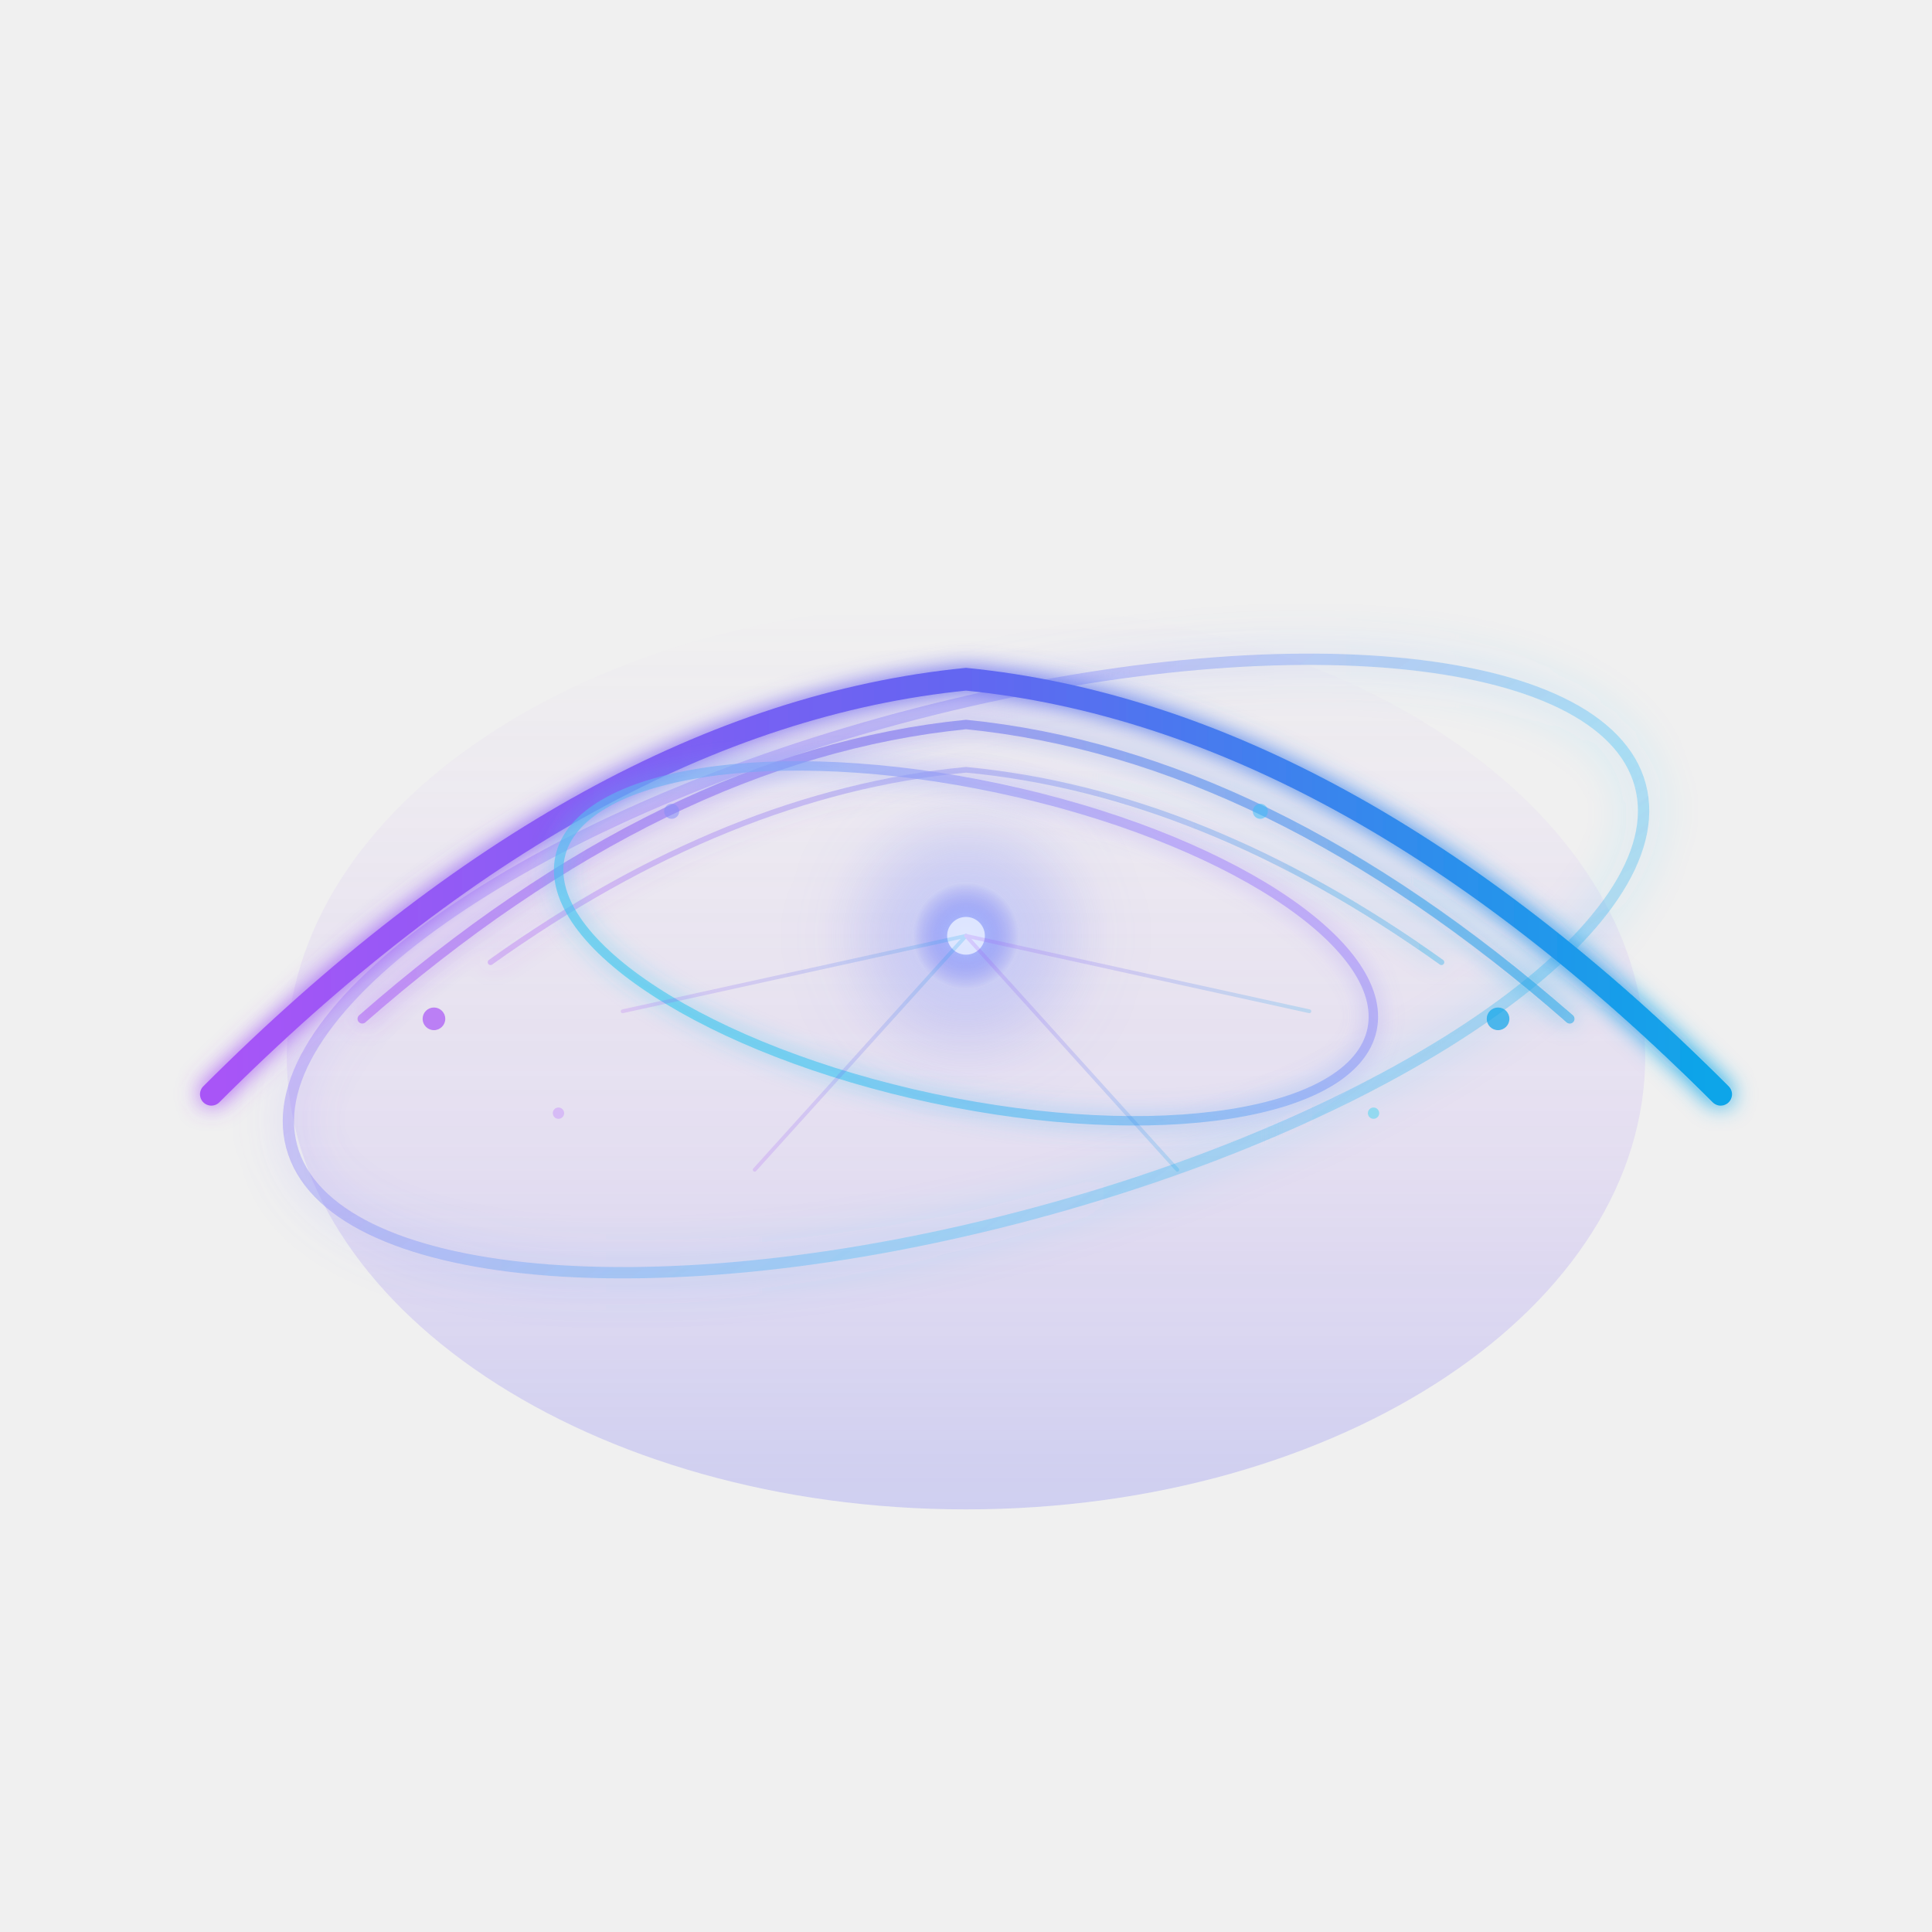
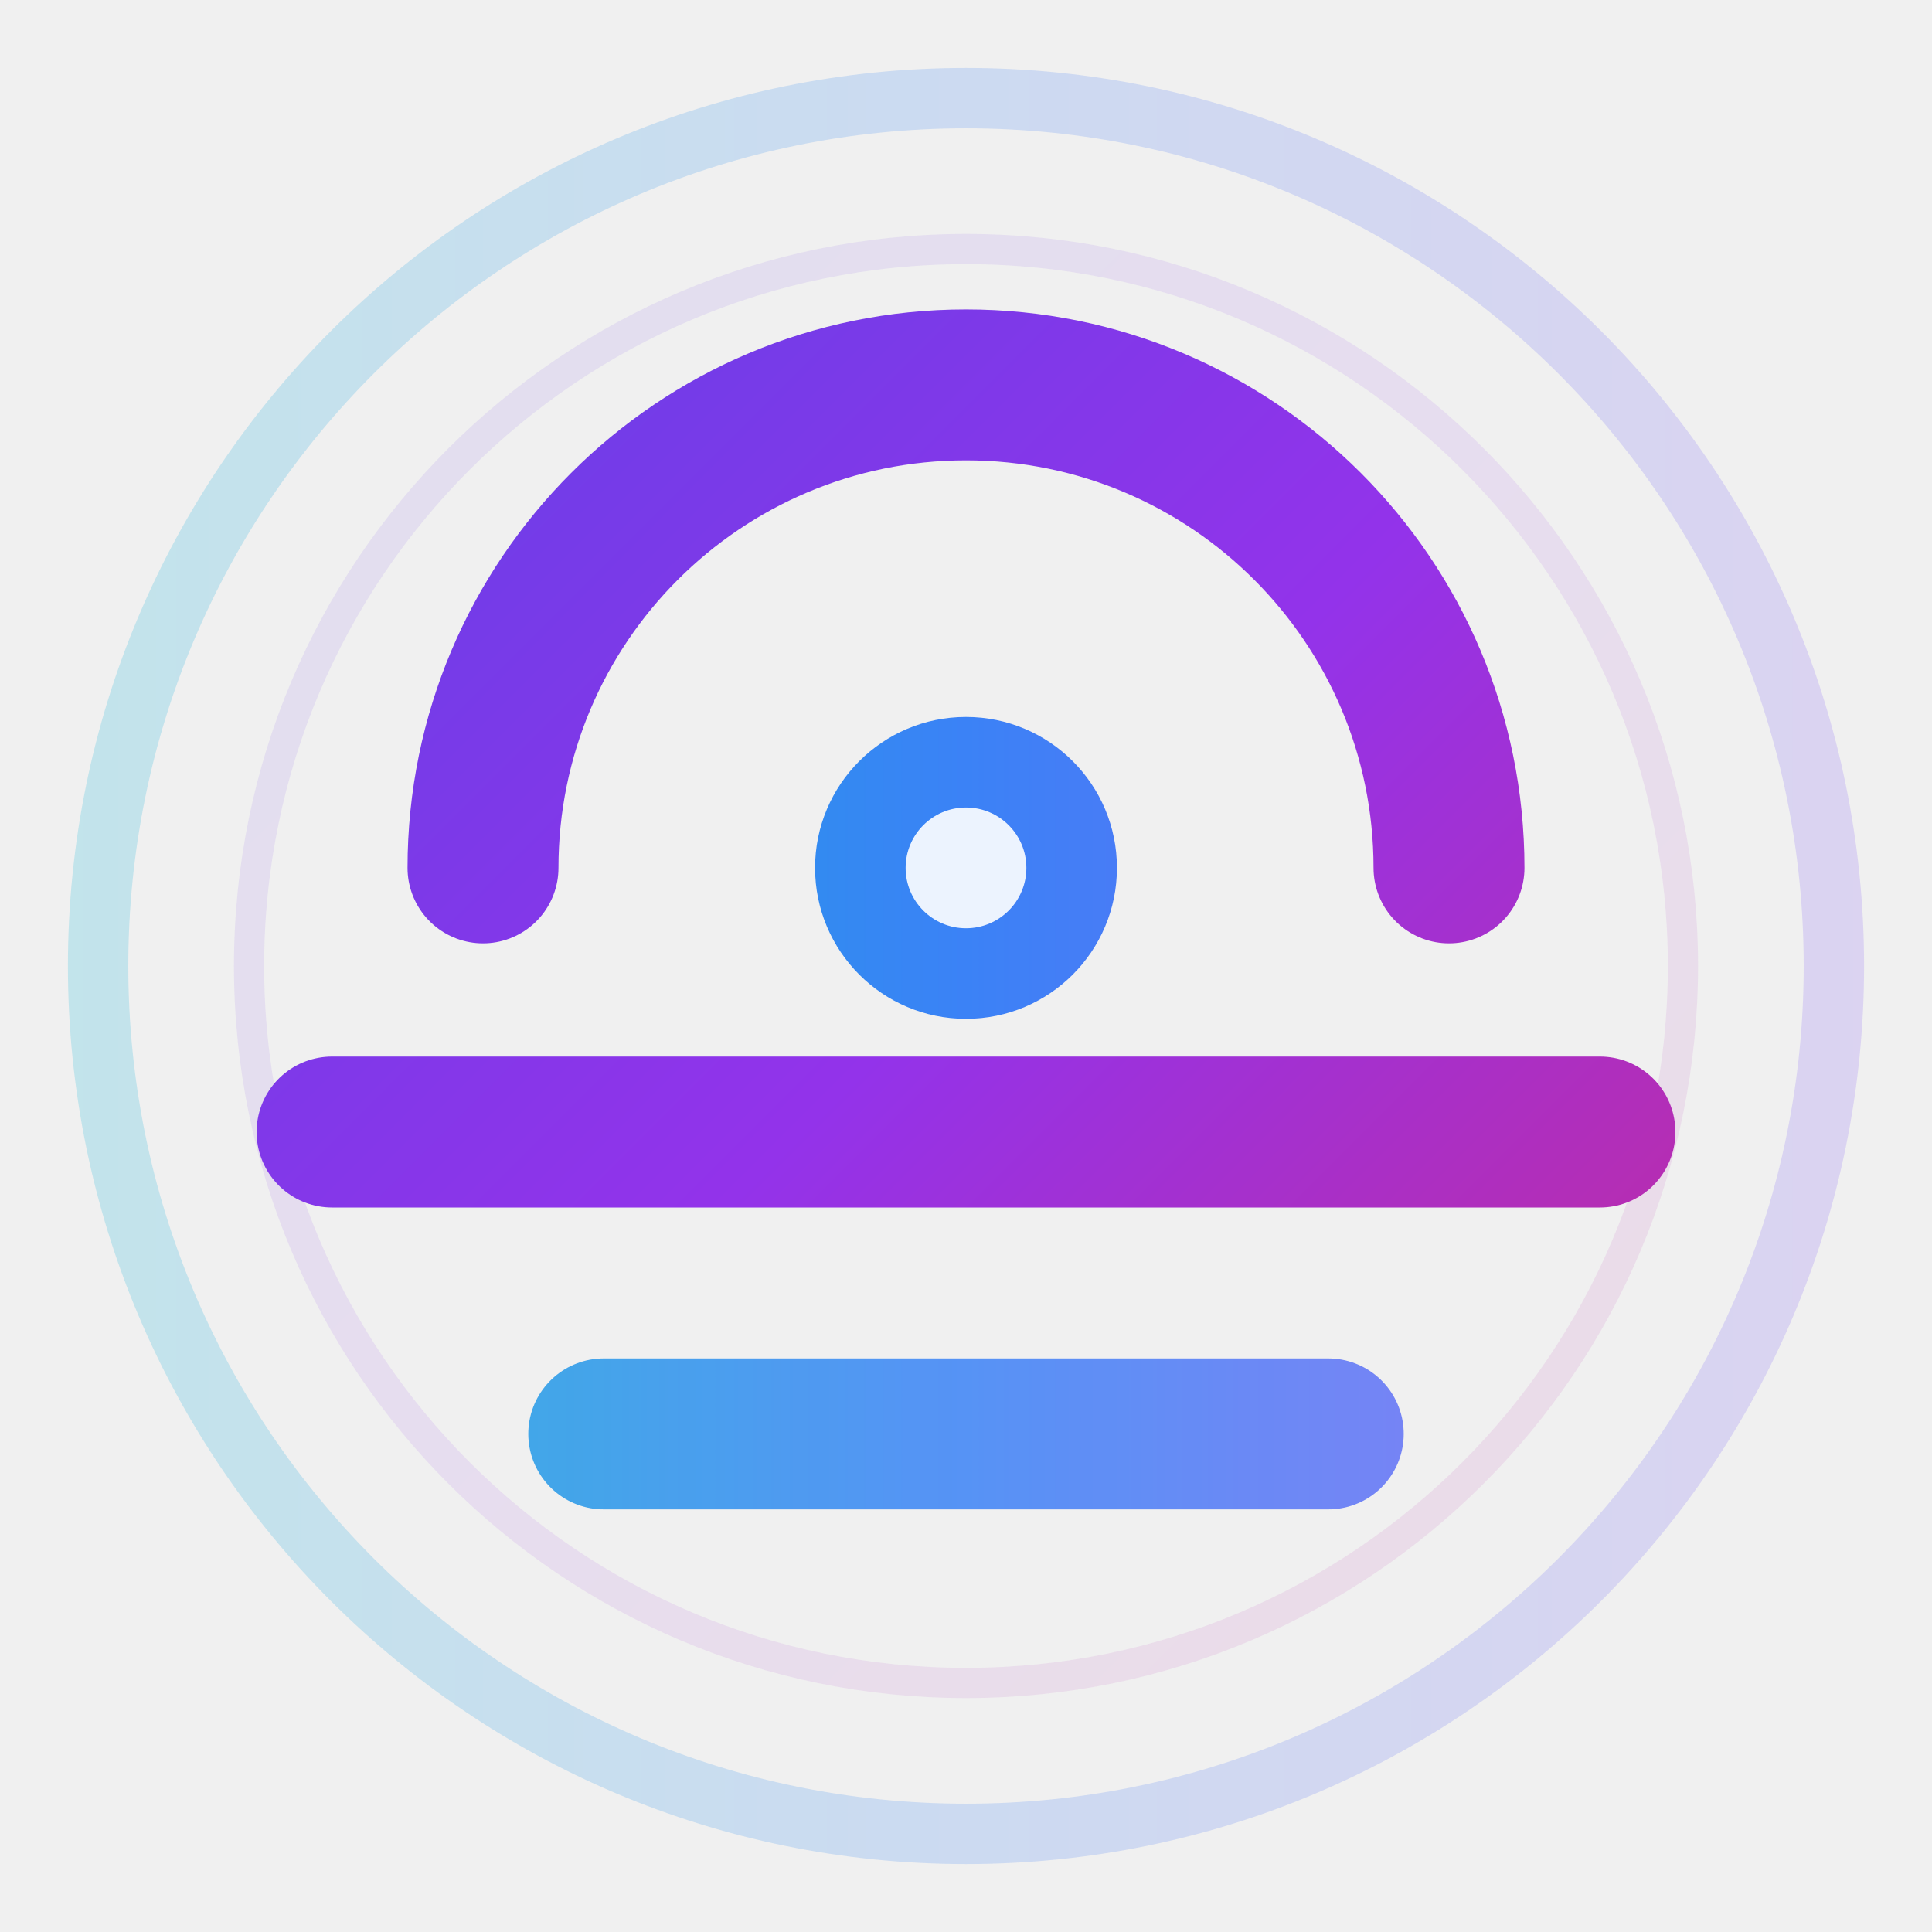
- <svg xmlns="http://www.w3.org/2000/svg" viewBox="0 0 512 512" width="512" height="512">
+ <svg xmlns="http://www.w3.org/2000/svg" viewBox="0 0 512 512" fill="none">
  <defs>
-     <linearGradient id="horizonGrad" x1="0%" y1="50%" x2="100%" y2="50%">
-       <stop offset="0%" stop-color="#a855f7" />
-       <stop offset="50%" stop-color="#6366f1" />
-       <stop offset="100%" stop-color="#0ea5e9" />
+     <linearGradient id="gradient-primary" x1="0" y1="0" x2="512" y2="512" gradientUnits="userSpaceOnUse">
+       <stop offset="0%" stop-color="#4F46E5" />
+       <stop offset="50%" stop-color="#9333EA" />
+       <stop offset="100%" stop-color="#DB2777" />
    </linearGradient>
-     <linearGradient id="arcGlow" x1="50%" y1="0%" x2="50%" y2="100%">
-       <stop offset="0%" stop-color="#a855f7" stop-opacity="0" />
-       <stop offset="60%" stop-color="#8b5cf6" stop-opacity="0.3" />
-       <stop offset="100%" stop-color="#6366f1" stop-opacity="0.6" />
+     <linearGradient id="gradient-secondary" x1="0" y1="256" x2="512" y2="256" gradientUnits="userSpaceOnUse">
+       <stop offset="0%" stop-color="#06B6D4" />
+       <stop offset="50%" stop-color="#3B82F6" />
+       <stop offset="100%" stop-color="#8B5CF6" />
    </linearGradient>
-     <radialGradient id="singularity" cx="50%" cy="50%" r="50%">
-       <stop offset="0%" stop-color="#e0e7ff" stop-opacity="1" />
-       <stop offset="30%" stop-color="#a5b4fc" stop-opacity="0.9" />
-       <stop offset="60%" stop-color="#818cf8" stop-opacity="0.5" />
-       <stop offset="100%" stop-color="#6366f1" stop-opacity="0" />
-     </radialGradient>
-     <linearGradient id="orbitalGrad" x1="0%" y1="0%" x2="100%" y2="100%">
-       <stop offset="0%" stop-color="#c084fc" stop-opacity="0.9" />
-       <stop offset="35%" stop-color="#818cf8" stop-opacity="0.8" />
-       <stop offset="70%" stop-color="#38bdf8" stop-opacity="0.7" />
-       <stop offset="100%" stop-color="#0ea5e9" stop-opacity="0.5" />
-     </linearGradient>
-     <linearGradient id="innerRingGrad" x1="100%" y1="0%" x2="0%" y2="100%">
-       <stop offset="0%" stop-color="#c084fc" />
-       <stop offset="100%" stop-color="#22d3ee" />
-     </linearGradient>
-     <filter id="glow" x="-20%" y="-20%" width="140%" height="140%">
-       <feGaussianBlur in="SourceGraphic" stdDeviation="6" result="blur" />
-       <feComposite in="SourceGraphic" in2="blur" operator="over" />
-     </filter>
-     <filter id="coreGlow" x="-50%" y="-50%" width="200%" height="200%">
-       <feGaussianBlur in="SourceGraphic" stdDeviation="8" />
-     </filter>
-     <filter id="lineGlow" x="-10%" y="-10%" width="120%" height="120%">
-       <feGaussianBlur in="SourceGraphic" stdDeviation="3" result="blur" />
-       <feComposite in="SourceGraphic" in2="blur" operator="over" />
-     </filter>
  </defs>
-   <ellipse cx="256" cy="280" rx="180" ry="120" fill="url(#arcGlow)" opacity="0.4" />
-   <g filter="url(#glow)">
-     <ellipse cx="256" cy="256" rx="185" ry="68" fill="none" stroke="url(#orbitalGrad)" stroke-width="3" transform="rotate(-15, 256, 256)" opacity="0.5" />
-   </g>
-   <g filter="url(#lineGlow)">
-     <path d="M 56,290 Q 156,190 256,180 Q 356,190 456,290" fill="none" stroke="url(#horizonGrad)" stroke-width="6" stroke-linecap="round" />
-     <path d="M 96,270 Q 176,200 256,192 Q 336,200 416,270" fill="none" stroke="url(#horizonGrad)" stroke-width="2.5" stroke-linecap="round" opacity="0.5" />
-     <path d="M 130,255 Q 193,210 256,204 Q 319,210 382,255" fill="none" stroke="url(#horizonGrad)" stroke-width="1.5" stroke-linecap="round" opacity="0.3" />
-   </g>
-   <g filter="url(#lineGlow)">
-     <ellipse cx="256" cy="250" rx="110" ry="42" fill="none" stroke="url(#innerRingGrad)" stroke-width="2.5" transform="rotate(12, 256, 250)" opacity="0.6" />
-   </g>
-   <line x1="72" y1="295" x2="440" y2="295" stroke="url(#horizonGrad)" stroke-width="1.5" stroke-linecap="round" opacity="0.35" />
-   <circle cx="256" cy="248" r="35" fill="url(#singularity)" filter="url(#coreGlow)" opacity="0.6" />
-   <circle cx="256" cy="248" r="14" fill="url(#singularity)" />
-   <circle cx="256" cy="248" r="5" fill="#e0e7ff" opacity="0.95" />
-   <g opacity="0.2" stroke="url(#horizonGrad)" stroke-width="1" stroke-linecap="round">
-     <line x1="256" y1="248" x2="200" y2="310" />
-     <line x1="256" y1="248" x2="312" y2="310" />
-     <line x1="256" y1="248" x2="165" y2="268" />
-     <line x1="256" y1="248" x2="347" y2="268" />
-   </g>
-   <circle cx="115" cy="270" r="3" fill="#a855f7" opacity="0.7" />
-   <circle cx="397" cy="270" r="3" fill="#0ea5e9" opacity="0.7" />
-   <circle cx="178" cy="215" r="2" fill="#818cf8" opacity="0.5" />
-   <circle cx="334" cy="215" r="2" fill="#38bdf8" opacity="0.5" />
-   <circle cx="148" cy="295" r="1.5" fill="#c084fc" opacity="0.4" />
-   <circle cx="364" cy="295" r="1.5" fill="#22d3ee" opacity="0.4" />
+   <circle cx="256" cy="256" r="230" stroke="url(#gradient-secondary)" stroke-width="16" opacity="0.2" />
+   <circle cx="256" cy="256" r="190" stroke="url(#gradient-primary)" stroke-width="8" opacity="0.1" />
+   <path d="M 128 230 A 128 128 0 0 1 384 230" stroke="url(#gradient-primary)" stroke-width="40" stroke-linecap="round" />
+   <circle cx="256" cy="230" r="40" fill="url(#gradient-secondary)" />
+   <circle cx="256" cy="230" r="16" fill="#FFFFFF" opacity="0.9" />
+   <line x1="88" y1="300" x2="424" y2="300" stroke="url(#gradient-primary)" stroke-width="40" stroke-linecap="round" />
+   <line x1="160" y1="380" x2="352" y2="380" stroke="url(#gradient-secondary)" stroke-width="40" stroke-linecap="round" opacity="0.85" />
</svg>
